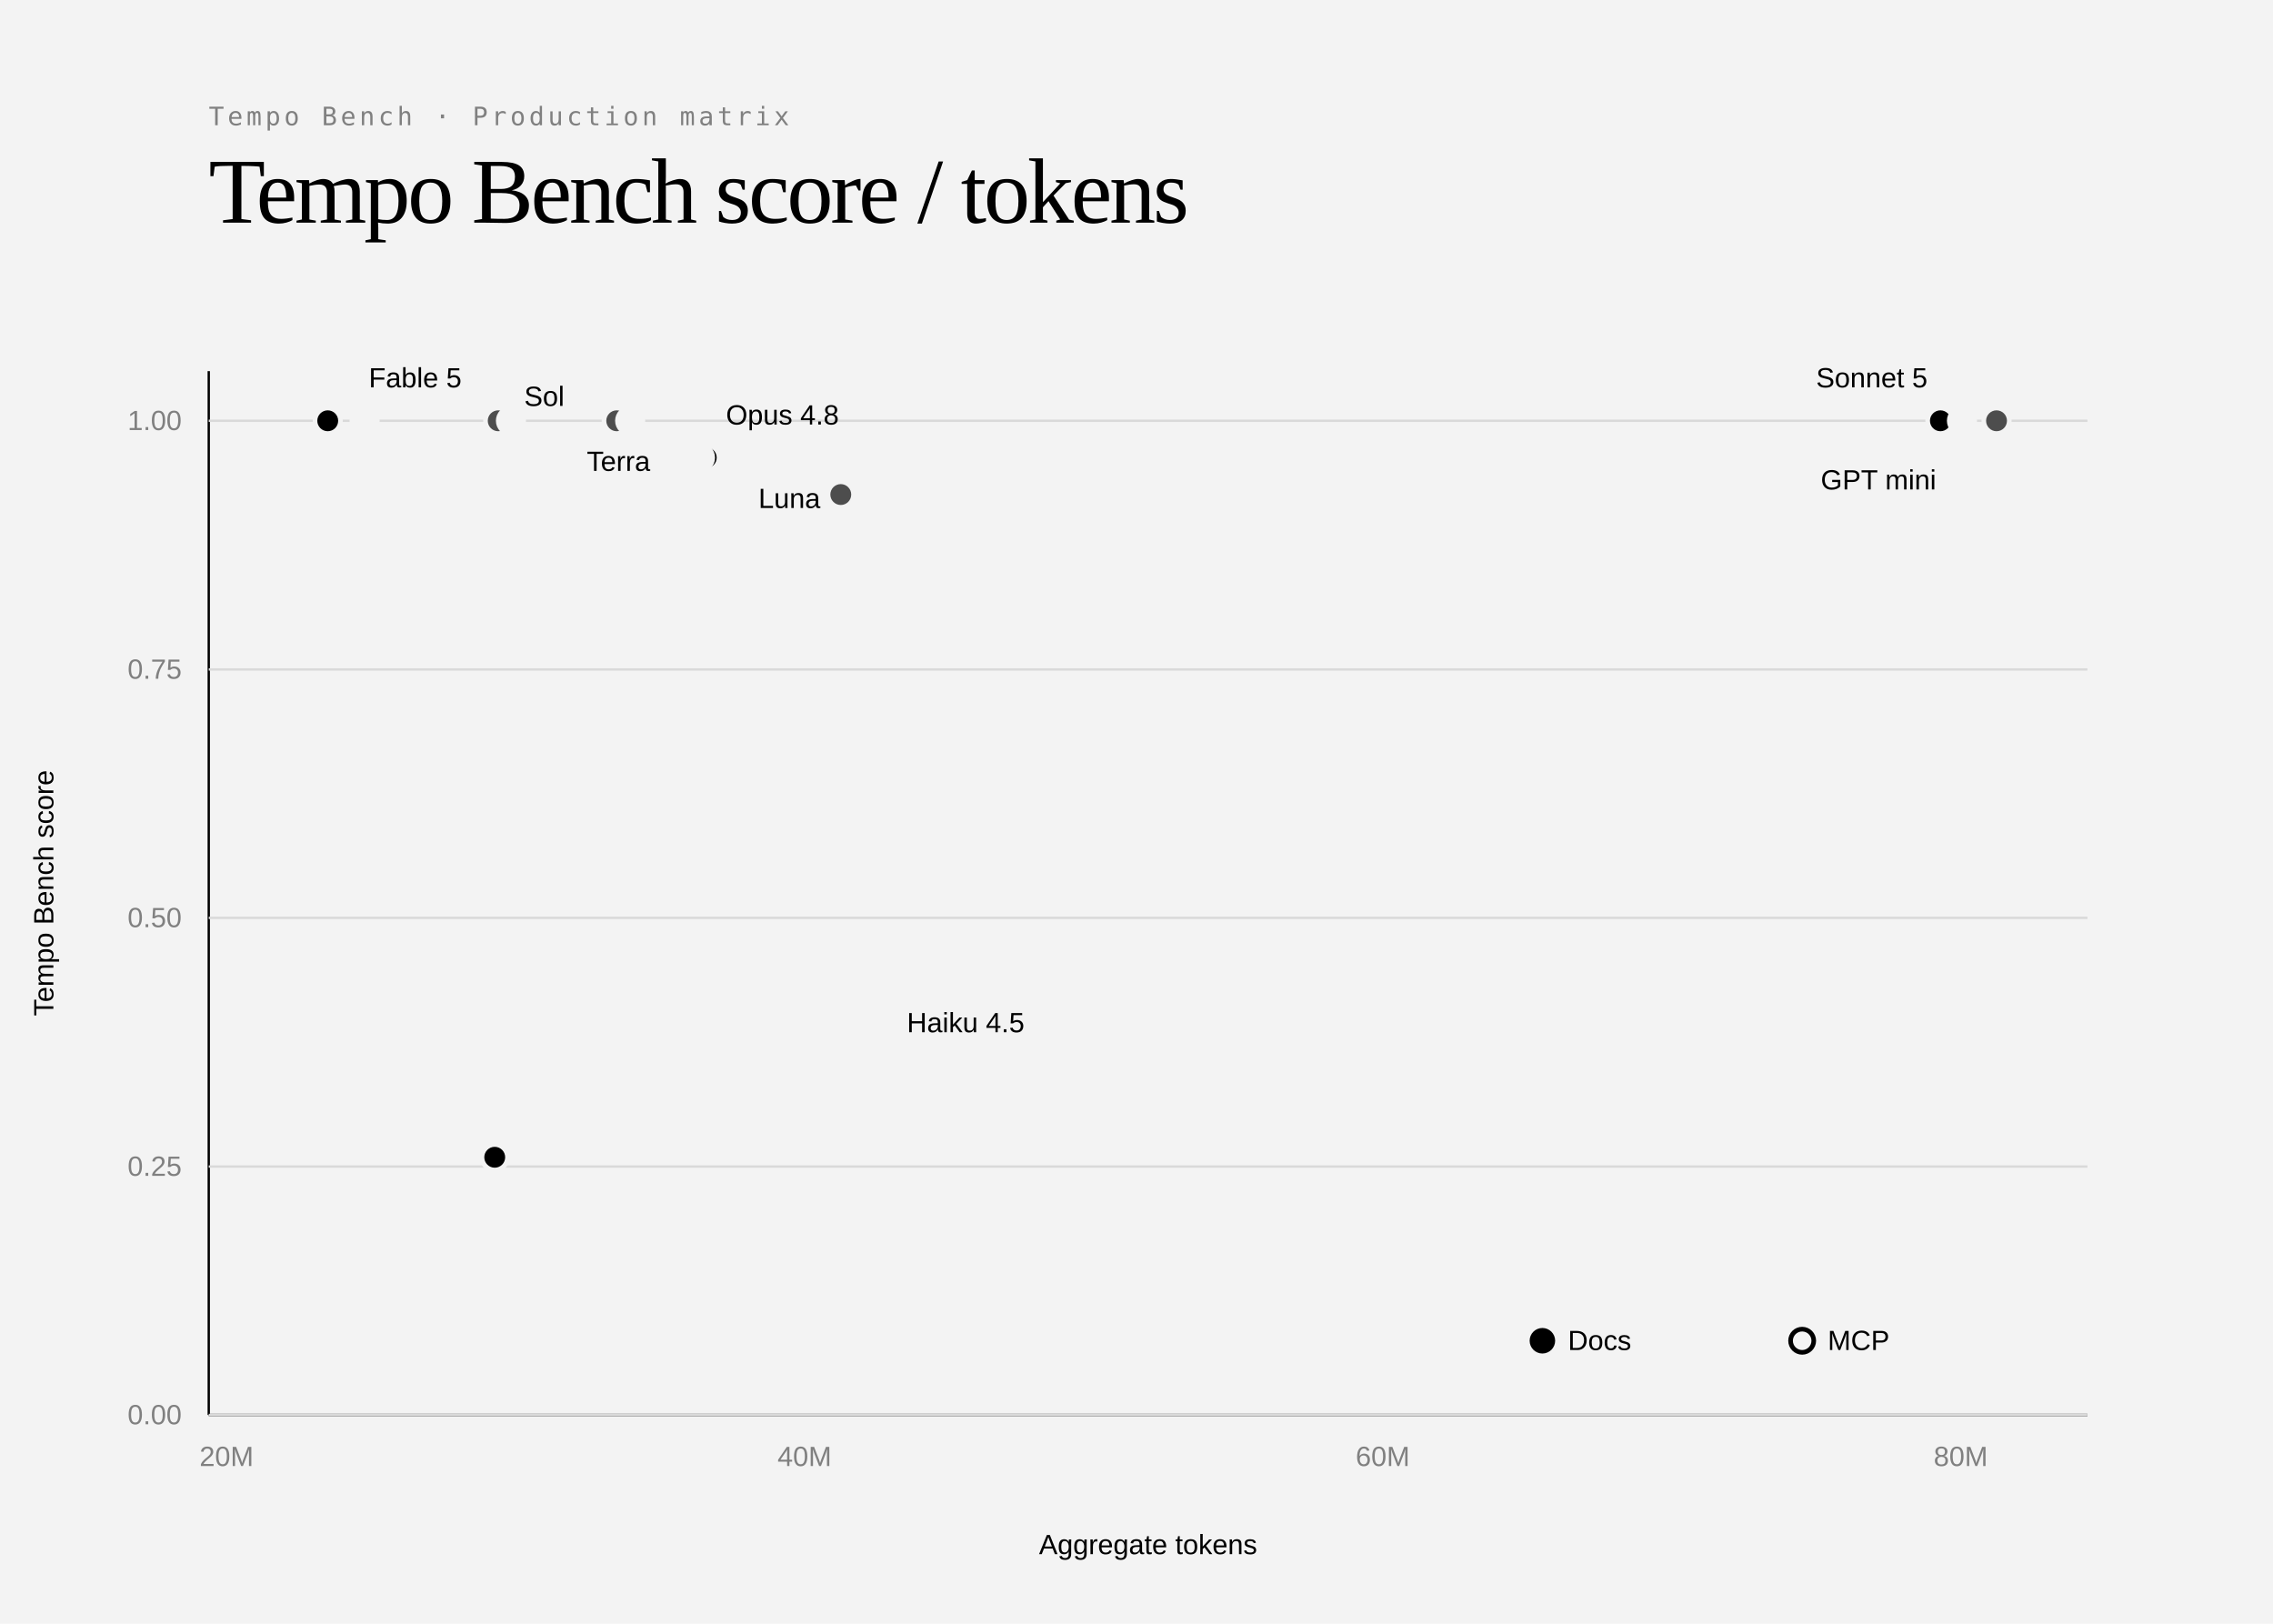
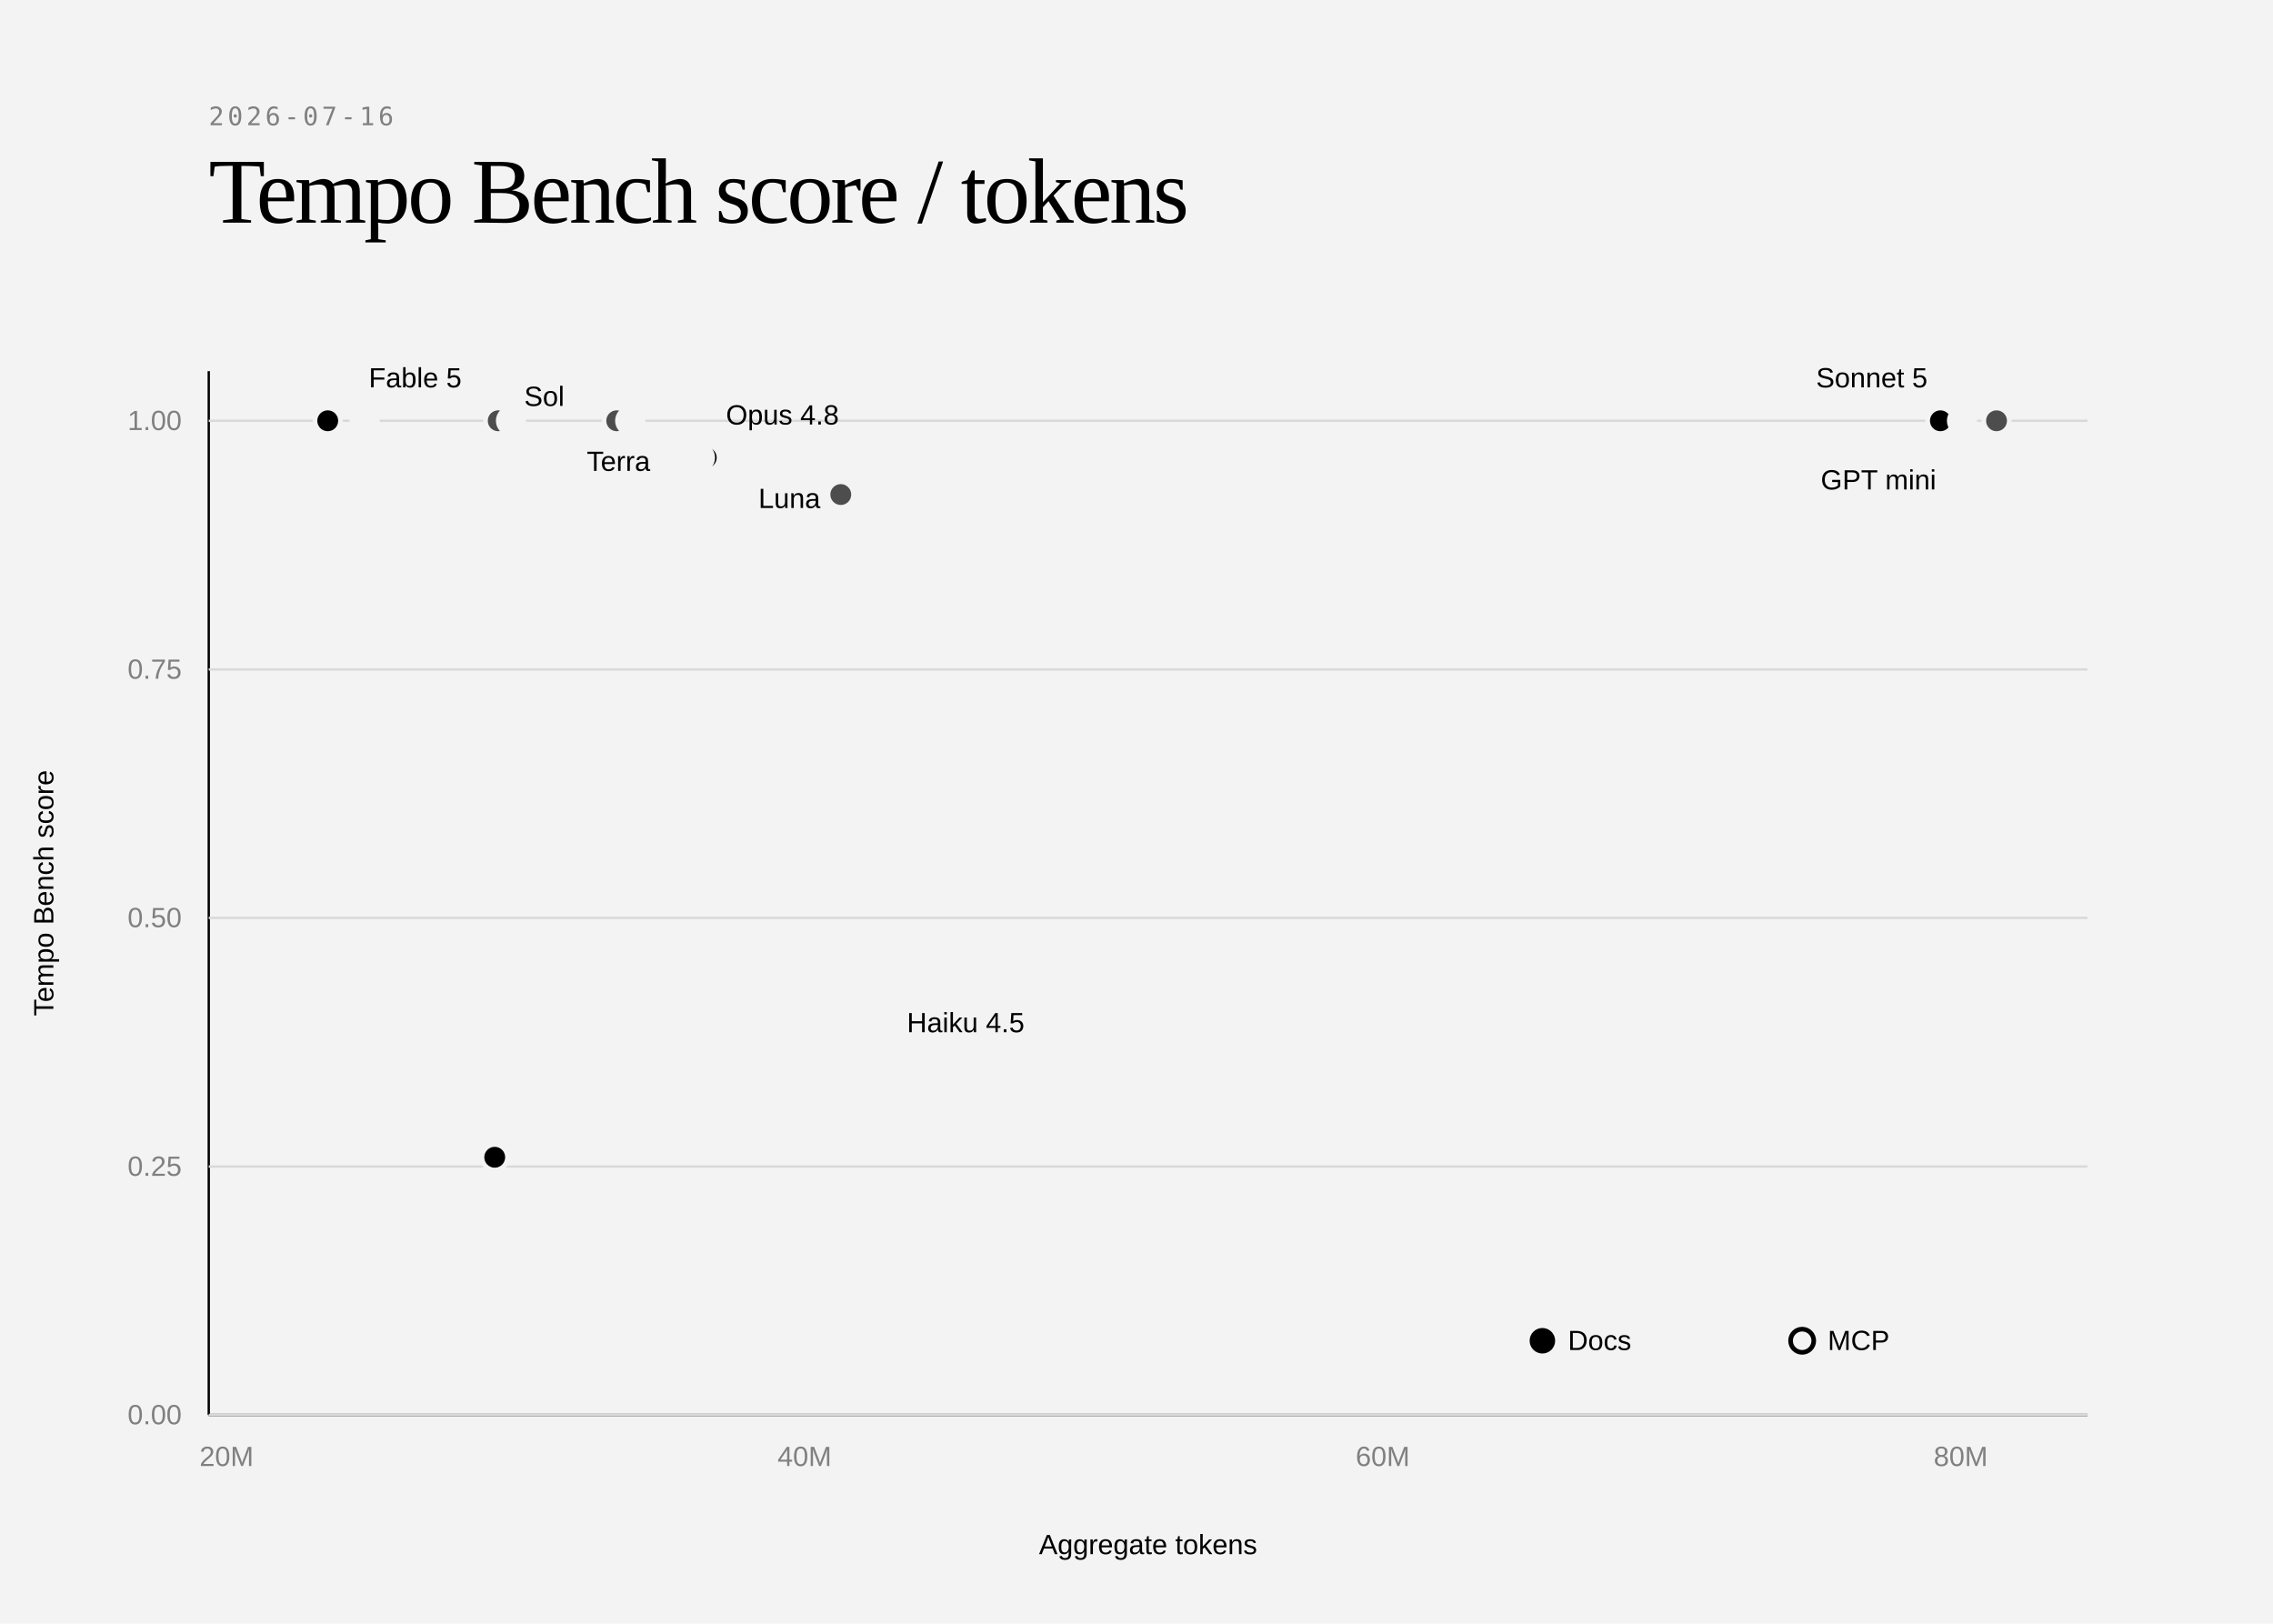
<svg xmlns="http://www.w3.org/2000/svg" width="980" height="700" viewBox="0 0 980 700" role="img" aria-labelledby="title desc">
  <style>
    .page { fill: #f3f3f3; } .ink { fill: #000; } .muted { fill: #808080; }
    .eyebrow { font: 500 11px 'IBM Plex Mono', monospace; letter-spacing: 1.5px; text-transform: uppercase; }
    .title { font: 300 40px 'HB Set', 'Times New Roman', Georgia, serif; letter-spacing: -1.2px; }
    .subtitle, .axis-label, .tick, .key { font: 400 12px 'Pilat', Arial, Helvetica, sans-serif; }
    .point-label { font: 400 12px 'Pilat', Arial, Helvetica, sans-serif; }
    .axis { stroke: #000; stroke-width: 1; } .grid { stroke: #d9d9d9; stroke-width: 1; }
    .leader { stroke: #b2b2b2; stroke-width: 1; } .claude { stroke: #000; fill: #000; }
    .gpt { stroke: #4d4d4d; fill: #4d4d4d; } .docs { fill: none; stroke-width: 2.25; }
    .mcp { fill: none; stroke-width: 2.25; stroke-dasharray: 1 6; stroke-linecap: round; }
    .point { stroke: #f3f3f3; stroke-width: 2; }
  </style>
  <rect class="page" width="980" height="700" />
-   <text x="90" y="54" class="eyebrow muted">Tempo Bench · Production matrix</text>
+   <text x="90" y="54" class="eyebrow muted">2026-07-16</text>
  <text x="90" y="96" class="title ink">Tempo Bench score / tokens</text>
  <line x1="90" y1="610" x2="900" y2="610" class="axis" />
  <line x1="90" y1="160" x2="90" y2="610" class="axis" />
  <g class="grid">
    <line x1="90" y1="610" x2="900" y2="610" />
    <line x1="90" y1="502.9" x2="900" y2="502.9" />
    <line x1="90" y1="395.7" x2="900" y2="395.7" />
    <line x1="90" y1="288.6" x2="900" y2="288.6" />
    <line x1="90" y1="181.4" x2="900" y2="181.4" />
  </g>
  <g class="tick muted">
    <text x="55" y="614">0.00</text>
    <text x="55" y="506.9">0.25</text>
    <text x="55" y="399.7">0.50</text>
    <text x="55" y="292.6">0.75</text>
    <text x="55" y="185.4">1.00</text>
    <text x="86" y="632">20M</text>
    <text x="335.2" y="632">40M</text>
    <text x="584.5" y="632">60M</text>
    <text x="833.7" y="632">80M</text>
  </g>
  <text x="495" y="670" text-anchor="middle" class="axis-label ink">Aggregate tokens</text>
  <text transform="translate(23 385) rotate(-90)" text-anchor="middle" class="axis-label ink">Tempo Bench score</text>
  <circle class="point dot dot-access-docs" cx="141.3" cy="181.4" r="5.5" fill="#000" stroke="#f3f3f3" />
  <circle class="point dot dot-access-docs" cx="213.3" cy="498.9" r="5.5" fill="#000" stroke="#f3f3f3" />
  <circle class="point dot dot-access-docs" cx="304.5" cy="197.3" r="5.5" fill="#000" stroke="#f3f3f3" />
  <circle class="point dot dot-access-docs" cx="836.6" cy="181.4" r="5.5" fill="#000" stroke="#f3f3f3" />
  <circle class="point dot dot-access-docs" cx="860.8" cy="181.4" r="5.5" fill="#4d4d4d" stroke="#f3f3f3" />
  <circle class="point dot dot-access-docs" cx="362.5" cy="213.2" r="5.5" fill="#4d4d4d" stroke="#f3f3f3" />
  <circle class="point dot dot-access-docs" cx="214.8" cy="181.4" r="5.5" fill="#4d4d4d" stroke="#f3f3f3" />
  <circle class="point dot dot-access-docs" cx="265.9" cy="181.4" r="5.5" fill="#4d4d4d" stroke="#f3f3f3" />
  <circle class="point dot dot-access-mcp" cx="157.2" cy="181.4" r="5.5" fill="#f3f3f3" stroke="#000" />
  <circle class="point dot dot-access-mcp" cx="549" cy="419.5" r="5.5" fill="#f3f3f3" stroke="#000" />
  <circle class="point dot dot-access-mcp" cx="301.8" cy="197.3" r="5.5" fill="#f3f3f3" stroke="#000" />
  <circle class="point dot dot-access-mcp" cx="845.9" cy="181.4" r="5.5" fill="#f3f3f3" stroke="#000" />
  <circle class="point dot dot-access-mcp" cx="825.6" cy="197.3" r="5.5" fill="#f3f3f3" stroke="#4d4d4d" />
  <circle class="point dot dot-access-mcp" cx="271.7" cy="181.4" r="5.5" fill="#f3f3f3" stroke="#4d4d4d" />
  <circle class="point dot dot-access-mcp" cx="217.7" cy="197.3" r="5.5" fill="#f3f3f3" stroke="#4d4d4d" />
  <circle class="point dot dot-access-mcp" cx="220.3" cy="181.4" r="5.5" fill="#f3f3f3" stroke="#4d4d4d" />
  <g class="leader" />
  <g class="point-label ink">
    <text x="159" y="167">Fable 5</text>
    <text x="226" y="175">Sol</text>
    <text x="253" y="203">Terra</text>
    <text x="313" y="183">Opus 4.8</text>
    <text x="327" y="219">Luna</text>
    <text x="391" y="445">Haiku 4.5</text>
    <text x="783" y="167">Sonnet 5</text>
    <text x="785" y="211">GPT mini</text>
  </g>
  <g class="key">
    <circle cx="665" cy="578" r="5" fill="#000" stroke="#000" />
    <text x="676" y="582" class="ink">Docs</text>
    <circle cx="777" cy="578" r="5" fill="#f3f3f3" stroke="#000" stroke-width="2" />
    <text x="788" y="582" class="ink">MCP</text>
  </g>
</svg>
